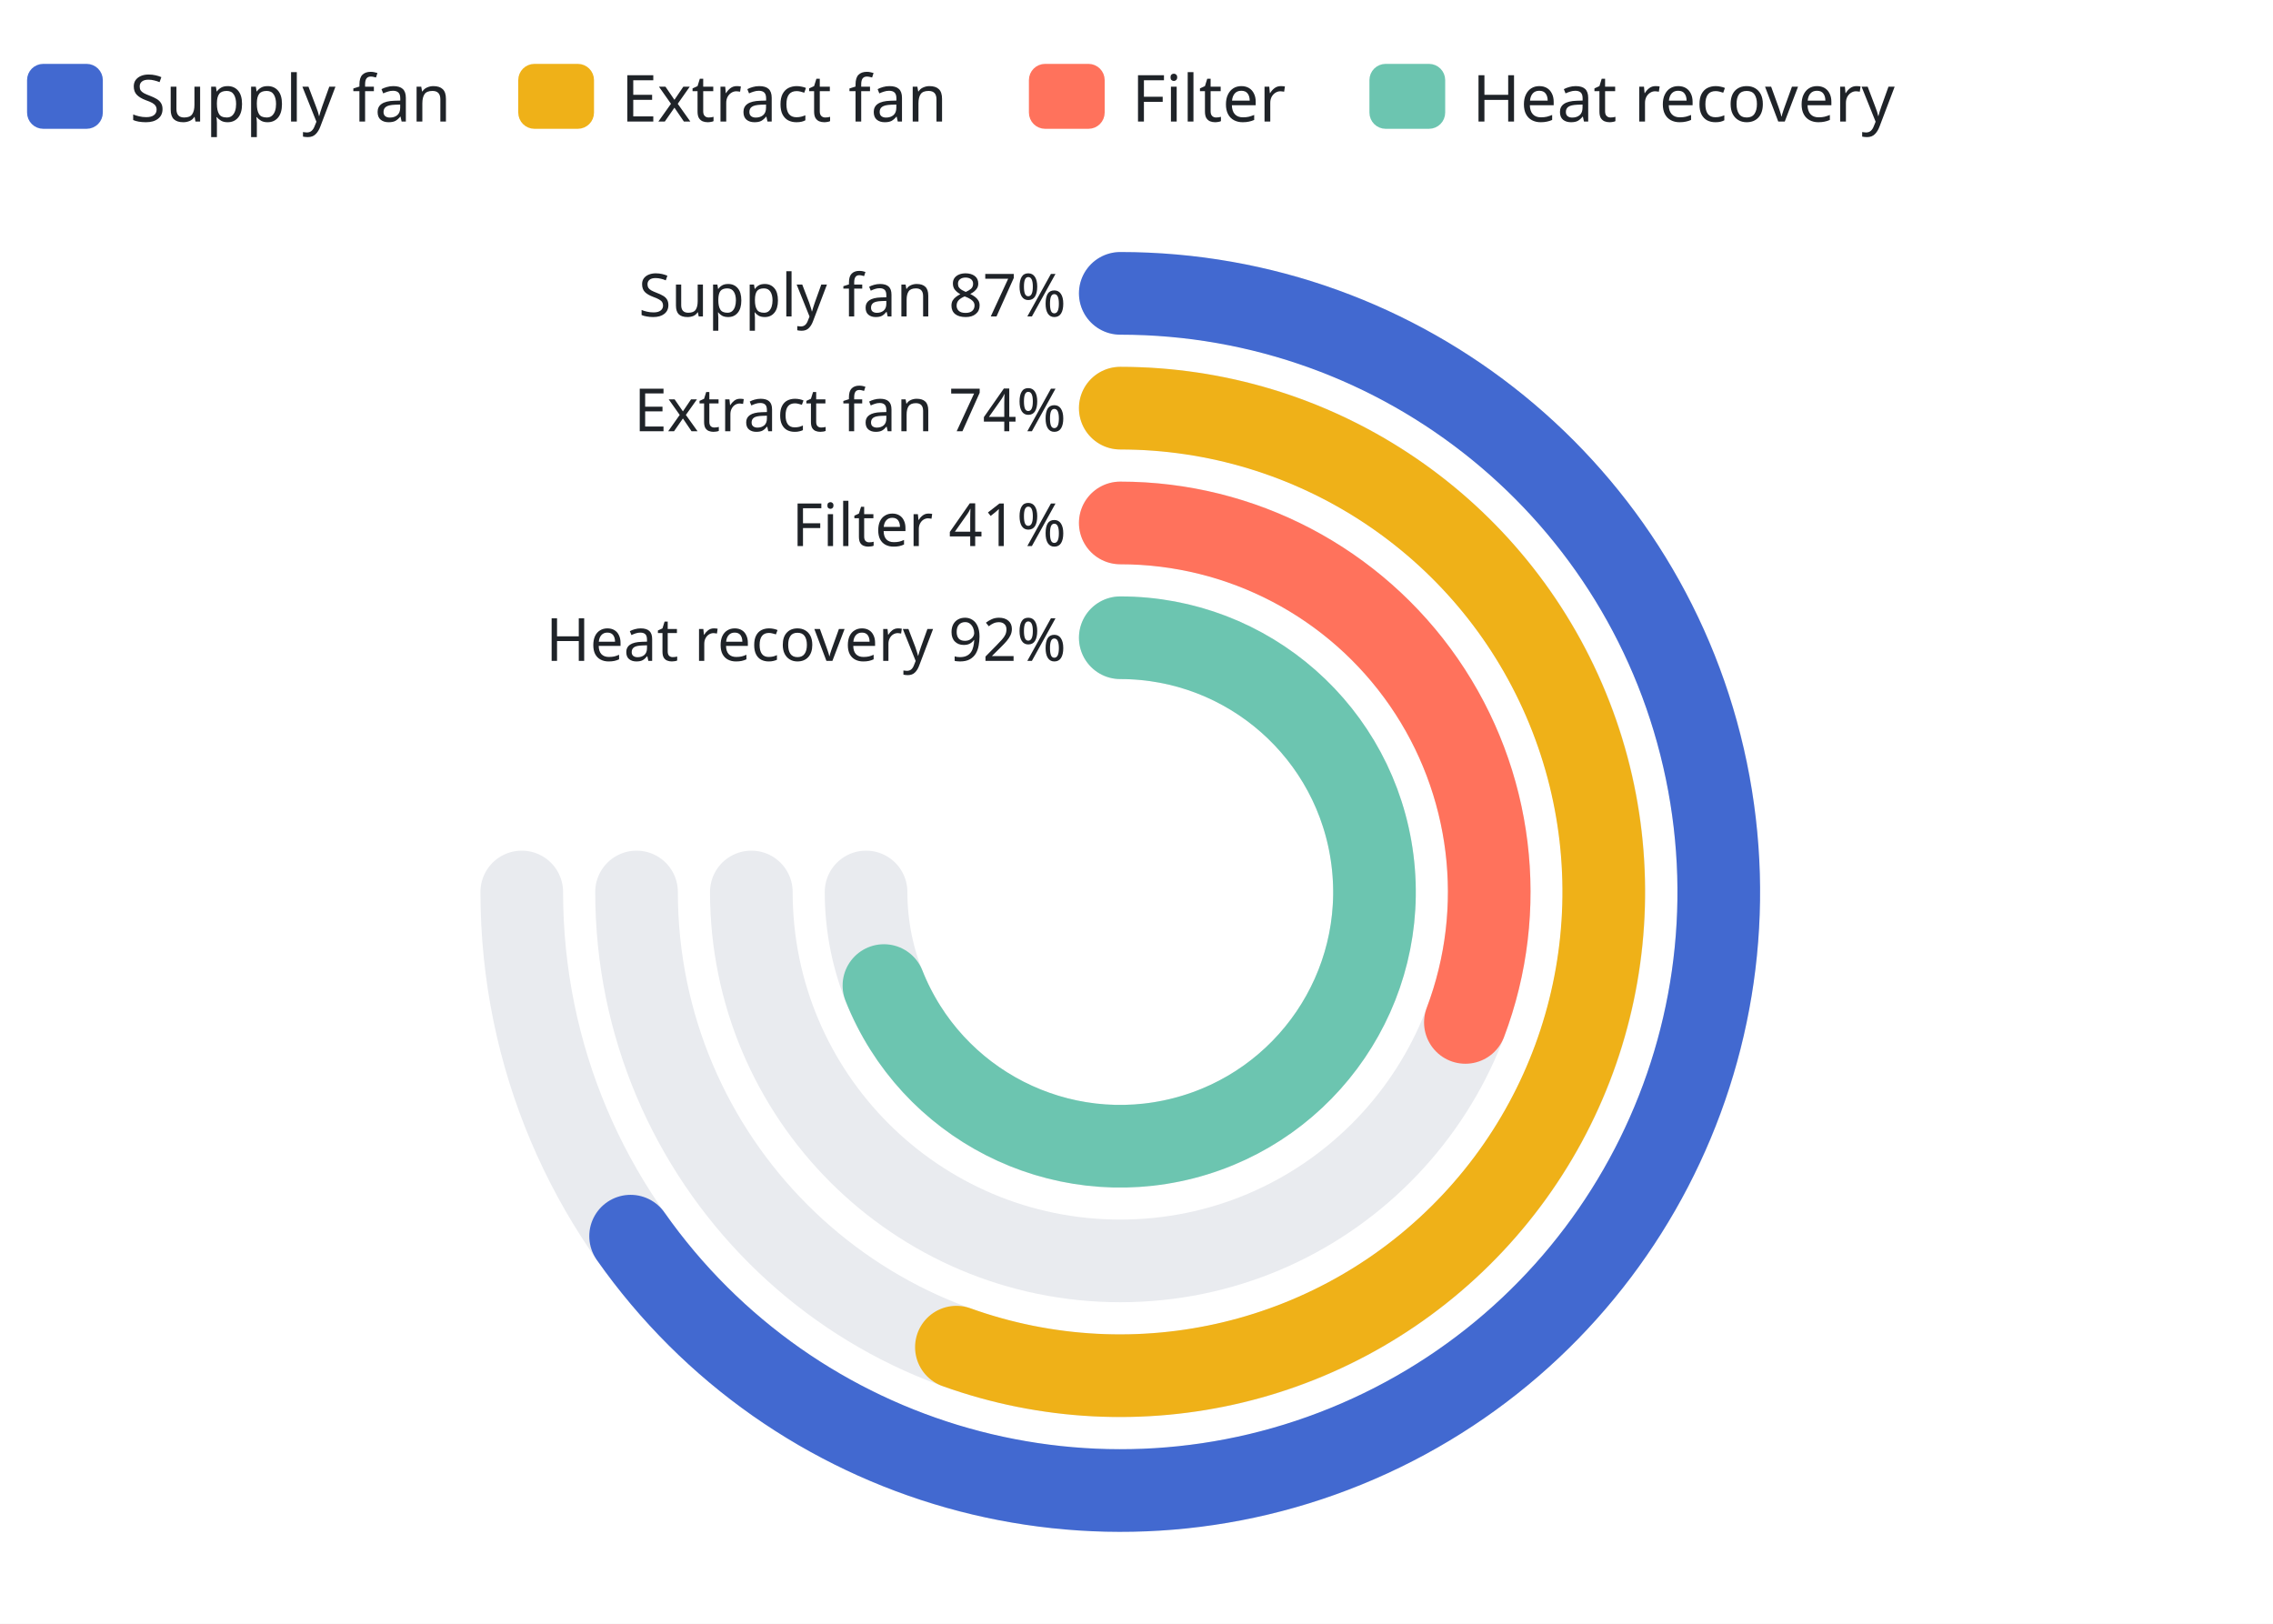
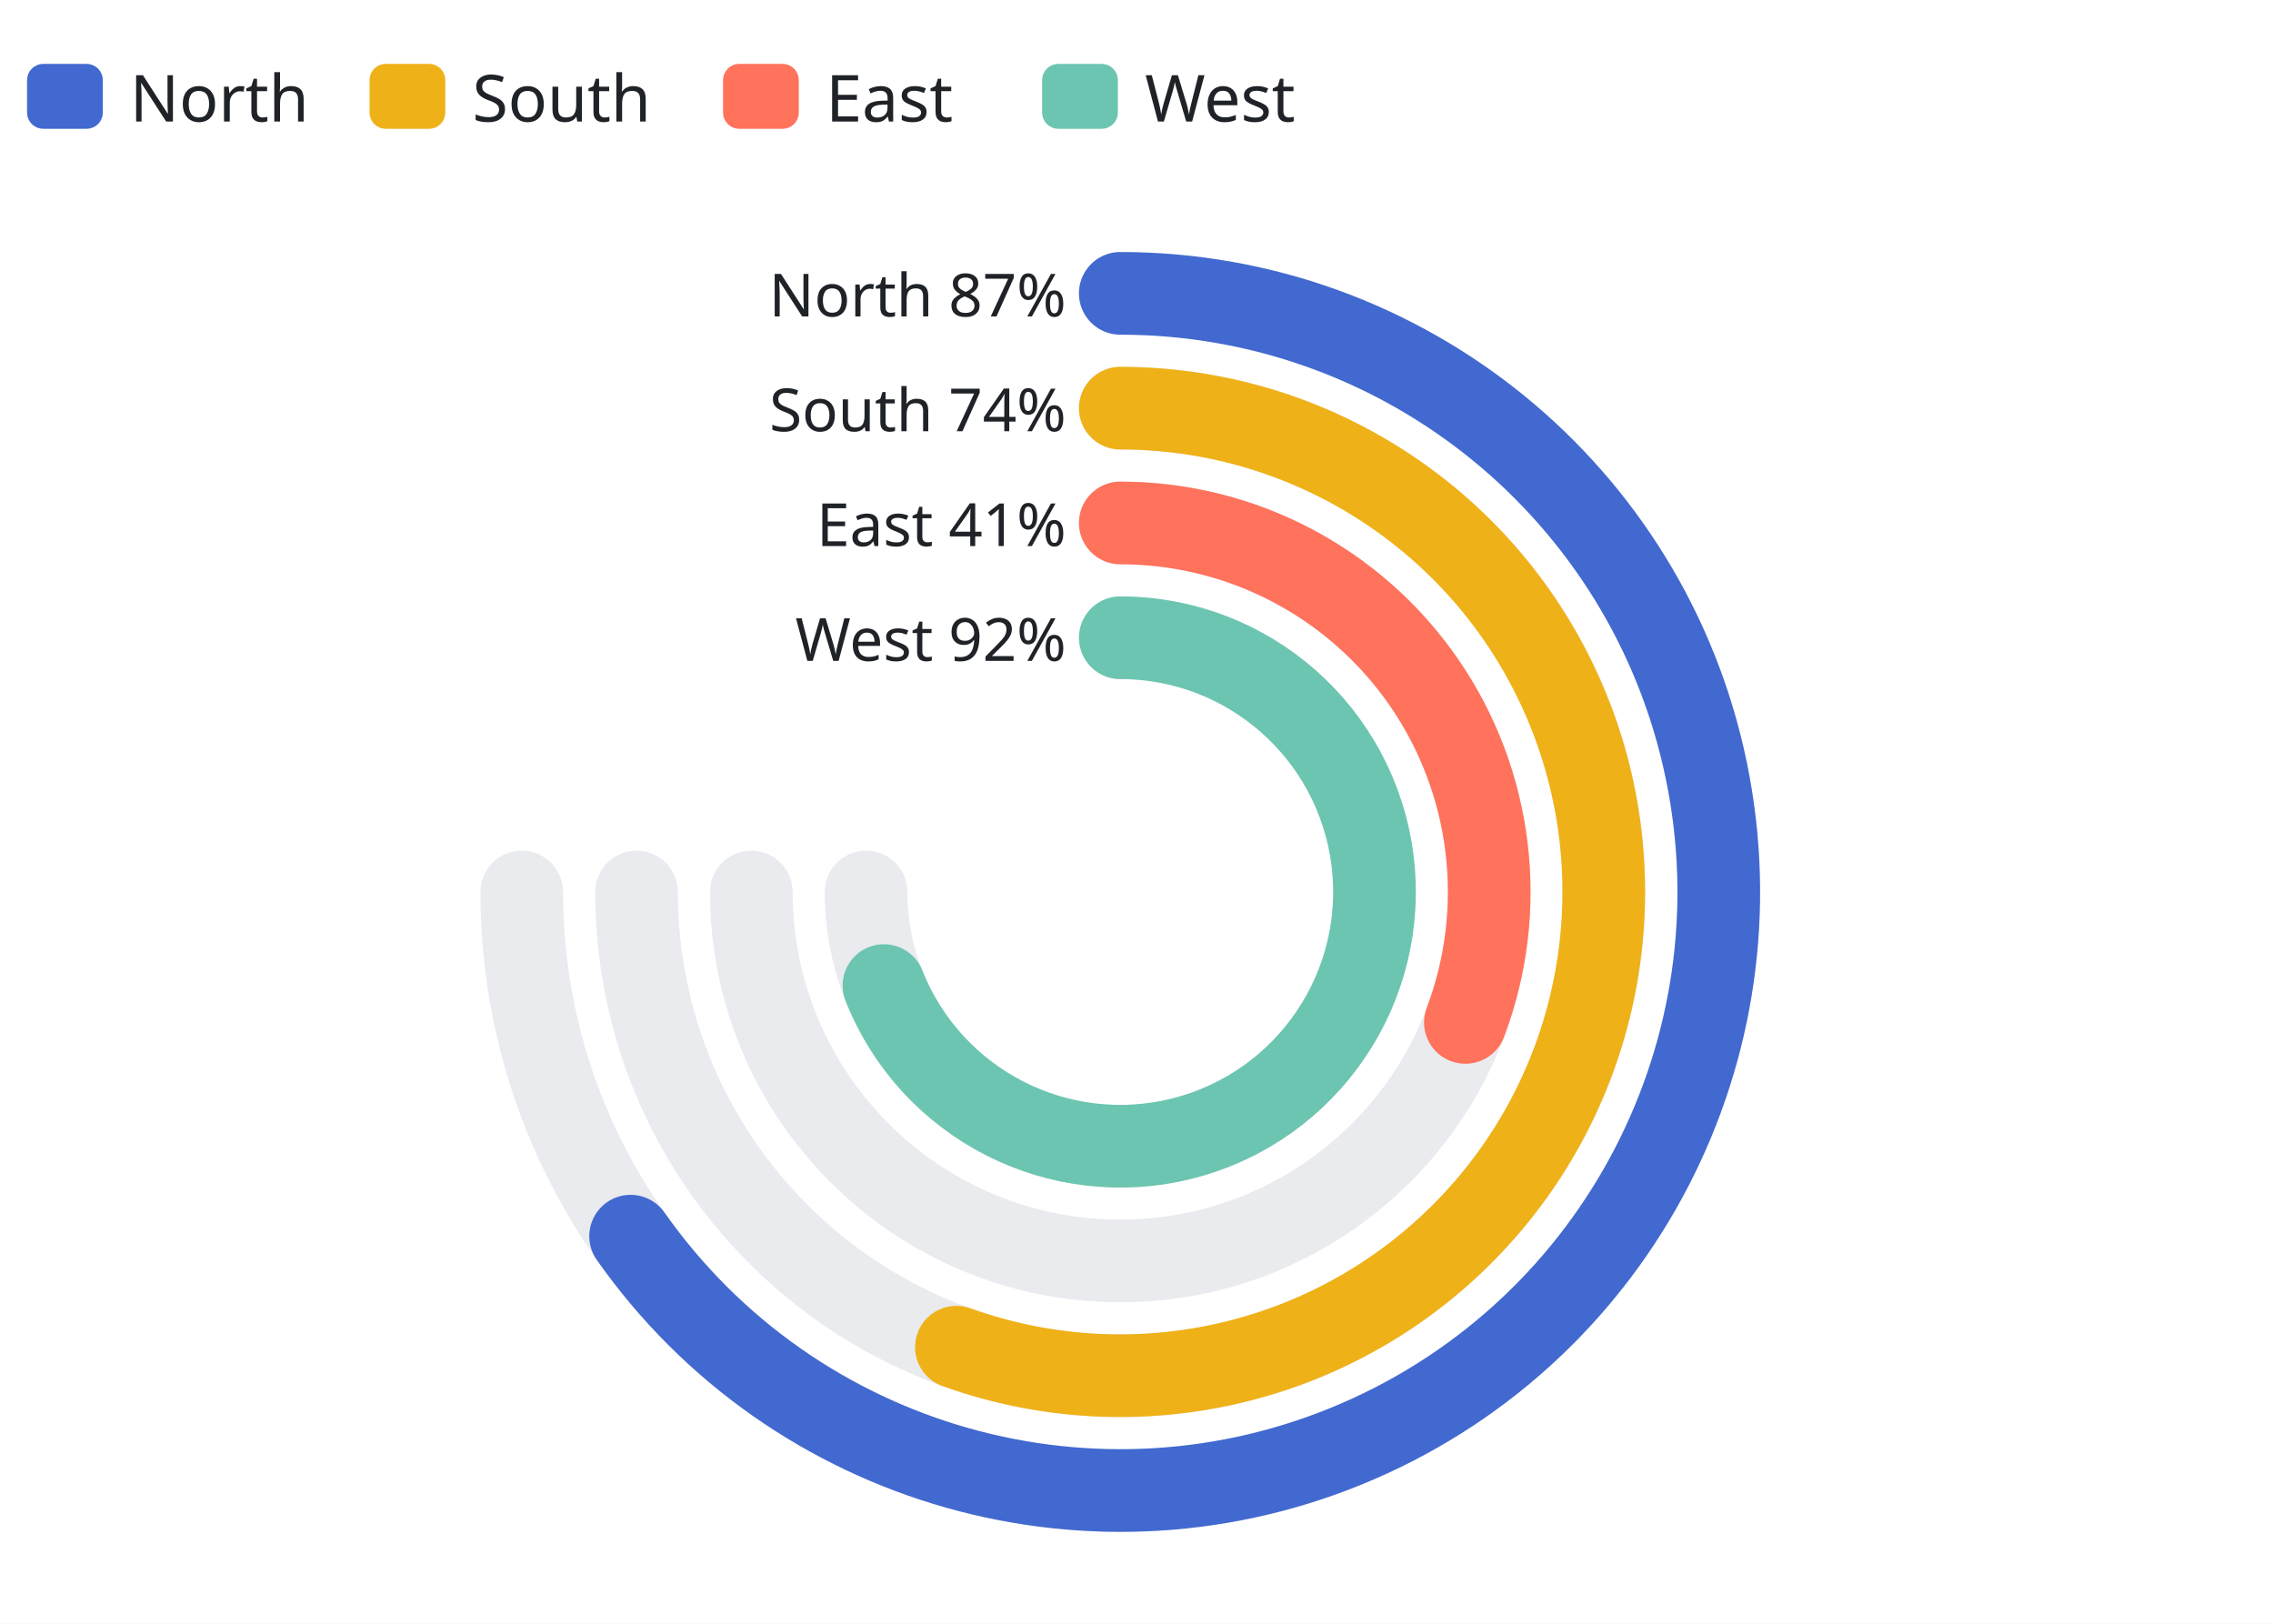
<svg xmlns="http://www.w3.org/2000/svg" width="420" height="300" viewBox="0 0 420 300" font-family="sans-serif" style="font-variant-numeric: tabular-nums" role="img">
  <rect width="100%" height="100%" fill="#ffffff" />
  <g class="rio-static">
    <g class="rio-legend">
      <g class="rio-legend-item">
-         <rect class="rio-legend-hit" x="3" y="8" width="80.76" height="19.6" rx="3" fill="transparent" />
+         <rect class="rio-legend-hit" x="3" y="8" width="53.28" height="19.6" rx="3" fill="transparent" />
        <rect class="rio-swatch" x="6" y="12.8" width="12" height="10" rx="2" fill="#4269d0" stroke="#4269d0" stroke-width="2" stroke-linejoin="round" stroke-linecap="round" />
-         <text x="24" y="17.8" text-anchor="start" dominant-baseline="central" font-size="12" fill="#1f2328">Supply fan</text>
+         <text x="24" y="17.8" text-anchor="start" dominant-baseline="central" font-size="12" fill="#1f2328">North</text>
      </g>
      <g class="rio-legend-item">
-         <rect class="rio-legend-hit" x="93.76" y="8" width="84.36" height="19.6" rx="3" fill="transparent" />
-         <rect class="rio-swatch" x="96.76" y="12.8" width="12" height="10" rx="2" fill="#efb118" stroke="#efb118" stroke-width="2" stroke-linejoin="round" stroke-linecap="round" />
-         <text x="114.76" y="17.8" text-anchor="start" dominant-baseline="central" font-size="12" fill="#1f2328">Extract fan</text>
+         <rect class="rio-legend-hit" x="66.28" y="8" width="55.32" height="19.6" rx="3" fill="transparent" />
+         <rect class="rio-swatch" x="69.28" y="12.8" width="12" height="10" rx="2" fill="#efb118" stroke="#efb118" stroke-width="2" stroke-linejoin="round" stroke-linecap="round" />
+         <text x="87.28" y="17.8" text-anchor="start" dominant-baseline="central" font-size="12" fill="#1f2328">South</text>
      </g>
      <g class="rio-legend-item">
-         <rect class="rio-legend-hit" x="188.12" y="8" width="52.92" height="19.6" rx="3" fill="transparent" />
-         <rect class="rio-swatch" x="191.12" y="12.8" width="12" height="10" rx="2" fill="#ff725c" stroke="#ff725c" stroke-width="2" stroke-linejoin="round" stroke-linecap="round" />
-         <text x="209.12" y="17.8" text-anchor="start" dominant-baseline="central" font-size="12" fill="#1f2328">Filter</text>
+         <rect class="rio-legend-hit" x="131.6" y="8" width="48.96" height="19.6" rx="3" fill="transparent" />
+         <rect class="rio-swatch" x="134.6" y="12.8" width="12" height="10" rx="2" fill="#ff725c" stroke="#ff725c" stroke-width="2" stroke-linejoin="round" stroke-linecap="round" />
+         <text x="152.6" y="17.8" text-anchor="start" dominant-baseline="central" font-size="12" fill="#1f2328">East</text>
      </g>
      <g class="rio-legend-item">
-         <rect class="rio-legend-hit" x="251.04" y="8" width="99.12" height="19.6" rx="3" fill="transparent" />
-         <rect class="rio-swatch" x="254.04" y="12.8" width="12" height="10" rx="2" fill="#6cc5b0" stroke="#6cc5b0" stroke-width="2" stroke-linejoin="round" stroke-linecap="round" />
-         <text x="272.04" y="17.8" text-anchor="start" dominant-baseline="central" font-size="12" fill="#1f2328">Heat recovery</text>
+         <rect class="rio-legend-hit" x="190.56" y="8" width="51.6" height="19.6" rx="3" fill="transparent" />
+         <rect class="rio-swatch" x="193.56" y="12.8" width="12" height="10" rx="2" fill="#6cc5b0" stroke="#6cc5b0" stroke-width="2" stroke-linejoin="round" stroke-linecap="round" />
+         <text x="211.56" y="17.8" text-anchor="start" dominant-baseline="central" font-size="12" fill="#1f2328">West</text>
      </g>
    </g>
  </g>
  <g class="rio-series-layer rio-polar">
    <g class="rio-plot">
      <g class="rio-series rio-series-radialbar">
-         <path class="rio-track" d="M207 54.2 A110.59 110.59 0 1 1 96.41 164.8" fill="none" stroke="#e9ebef" stroke-width="15.27" stroke-linejoin="round" stroke-linecap="round" />
-         <path class="rio-radial-bar" d="M207 54.2 A110.59 110.59 0 1 1 116.52 228.39" fill="none" stroke="#4269d0" stroke-width="15.27" stroke-linejoin="round" stroke-linecap="round" />
-         <path class="rio-track" d="M207 75.41 A89.38 89.38 0 1 1 117.62 164.8" fill="none" stroke="#e9ebef" stroke-width="15.27" stroke-linejoin="round" stroke-linecap="round" />
-         <path class="rio-radial-bar" d="M207 75.41 A89.38 89.38 0 1 1 176.72 248.9" fill="none" stroke="#efb118" stroke-width="15.27" stroke-linejoin="round" stroke-linecap="round" />
-         <path class="rio-track" d="M207 96.62 A68.17 68.17 0 1 1 138.83 164.8" fill="none" stroke="#e9ebef" stroke-width="15.27" stroke-linejoin="round" stroke-linecap="round" />
-         <path class="rio-radial-bar" d="M207 96.62 A68.17 68.17 0 0 1 270.77 188.9" fill="none" stroke="#ff725c" stroke-width="15.27" stroke-linejoin="round" stroke-linecap="round" />
-         <path class="rio-track" d="M207 117.83 A46.97 46.97 0 1 1 160.03 164.8" fill="none" stroke="#e9ebef" stroke-width="15.27" stroke-linejoin="round" stroke-linecap="round" />
-         <path class="rio-radial-bar" d="M207 117.83 A46.97 46.97 0 1 1 163.33 182.09" fill="none" stroke="#6cc5b0" stroke-width="15.27" stroke-linejoin="round" stroke-linecap="round" />
+         <g>
+           <path class="rio-track" d="M207 54.2 A110.59 110.59 0 1 1 96.41 164.8" fill="none" stroke="#e9ebef" stroke-width="15.27" stroke-linejoin="round" stroke-linecap="round" />
+           <path class="rio-radial-bar" d="M207 54.2 A110.59 110.59 0 1 1 116.52 228.39" fill="none" stroke="#4269d0" stroke-width="15.27" stroke-linejoin="round" stroke-linecap="round" />
+         </g>
+         <g>
+           <path class="rio-track" d="M207 75.41 A89.38 89.38 0 1 1 117.62 164.8" fill="none" stroke="#e9ebef" stroke-width="15.27" stroke-linejoin="round" stroke-linecap="round" />
+           <path class="rio-radial-bar" d="M207 75.41 A89.38 89.38 0 1 1 176.72 248.9" fill="none" stroke="#efb118" stroke-width="15.27" stroke-linejoin="round" stroke-linecap="round" />
+         </g>
+         <g>
+           <path class="rio-track" d="M207 96.62 A68.17 68.17 0 1 1 138.83 164.8" fill="none" stroke="#e9ebef" stroke-width="15.27" stroke-linejoin="round" stroke-linecap="round" />
+           <path class="rio-radial-bar" d="M207 96.62 A68.17 68.17 0 0 1 270.77 188.9" fill="none" stroke="#ff725c" stroke-width="15.27" stroke-linejoin="round" stroke-linecap="round" />
+         </g>
+         <g>
+           <path class="rio-track" d="M207 117.83 A46.97 46.97 0 1 1 160.03 164.8" fill="none" stroke="#e9ebef" stroke-width="15.27" stroke-linejoin="round" stroke-linecap="round" />
+           <path class="rio-radial-bar" d="M207 117.83 A46.97 46.97 0 1 1 163.33 182.09" fill="none" stroke="#6cc5b0" stroke-width="15.27" stroke-linejoin="round" stroke-linecap="round" />
+         </g>
      </g>
    </g>
    <g class="rio-labels">
-       <text x="197" y="54.2" text-anchor="end" dominant-baseline="central" font-size="11" fill="#1f2328">Supply fan 87%</text>
-       <text x="197" y="75.41" text-anchor="end" dominant-baseline="central" font-size="11" fill="#1f2328">Extract fan 74%</text>
-       <text x="197" y="96.62" text-anchor="end" dominant-baseline="central" font-size="11" fill="#1f2328">Filter 41%</text>
-       <text x="197" y="117.83" text-anchor="end" dominant-baseline="central" font-size="11" fill="#1f2328">Heat recovery 92%</text>
+       <text x="197" y="54.2" text-anchor="end" dominant-baseline="central" font-size="11" fill="#1f2328">North 87%</text>
+       <text x="197" y="75.41" text-anchor="end" dominant-baseline="central" font-size="11" fill="#1f2328">South 74%</text>
+       <text x="197" y="96.62" text-anchor="end" dominant-baseline="central" font-size="11" fill="#1f2328">East 41%</text>
+       <text x="197" y="117.83" text-anchor="end" dominant-baseline="central" font-size="11" fill="#1f2328">West 92%</text>
    </g>
  </g>
  <g class="rio-overlay" />
</svg>
